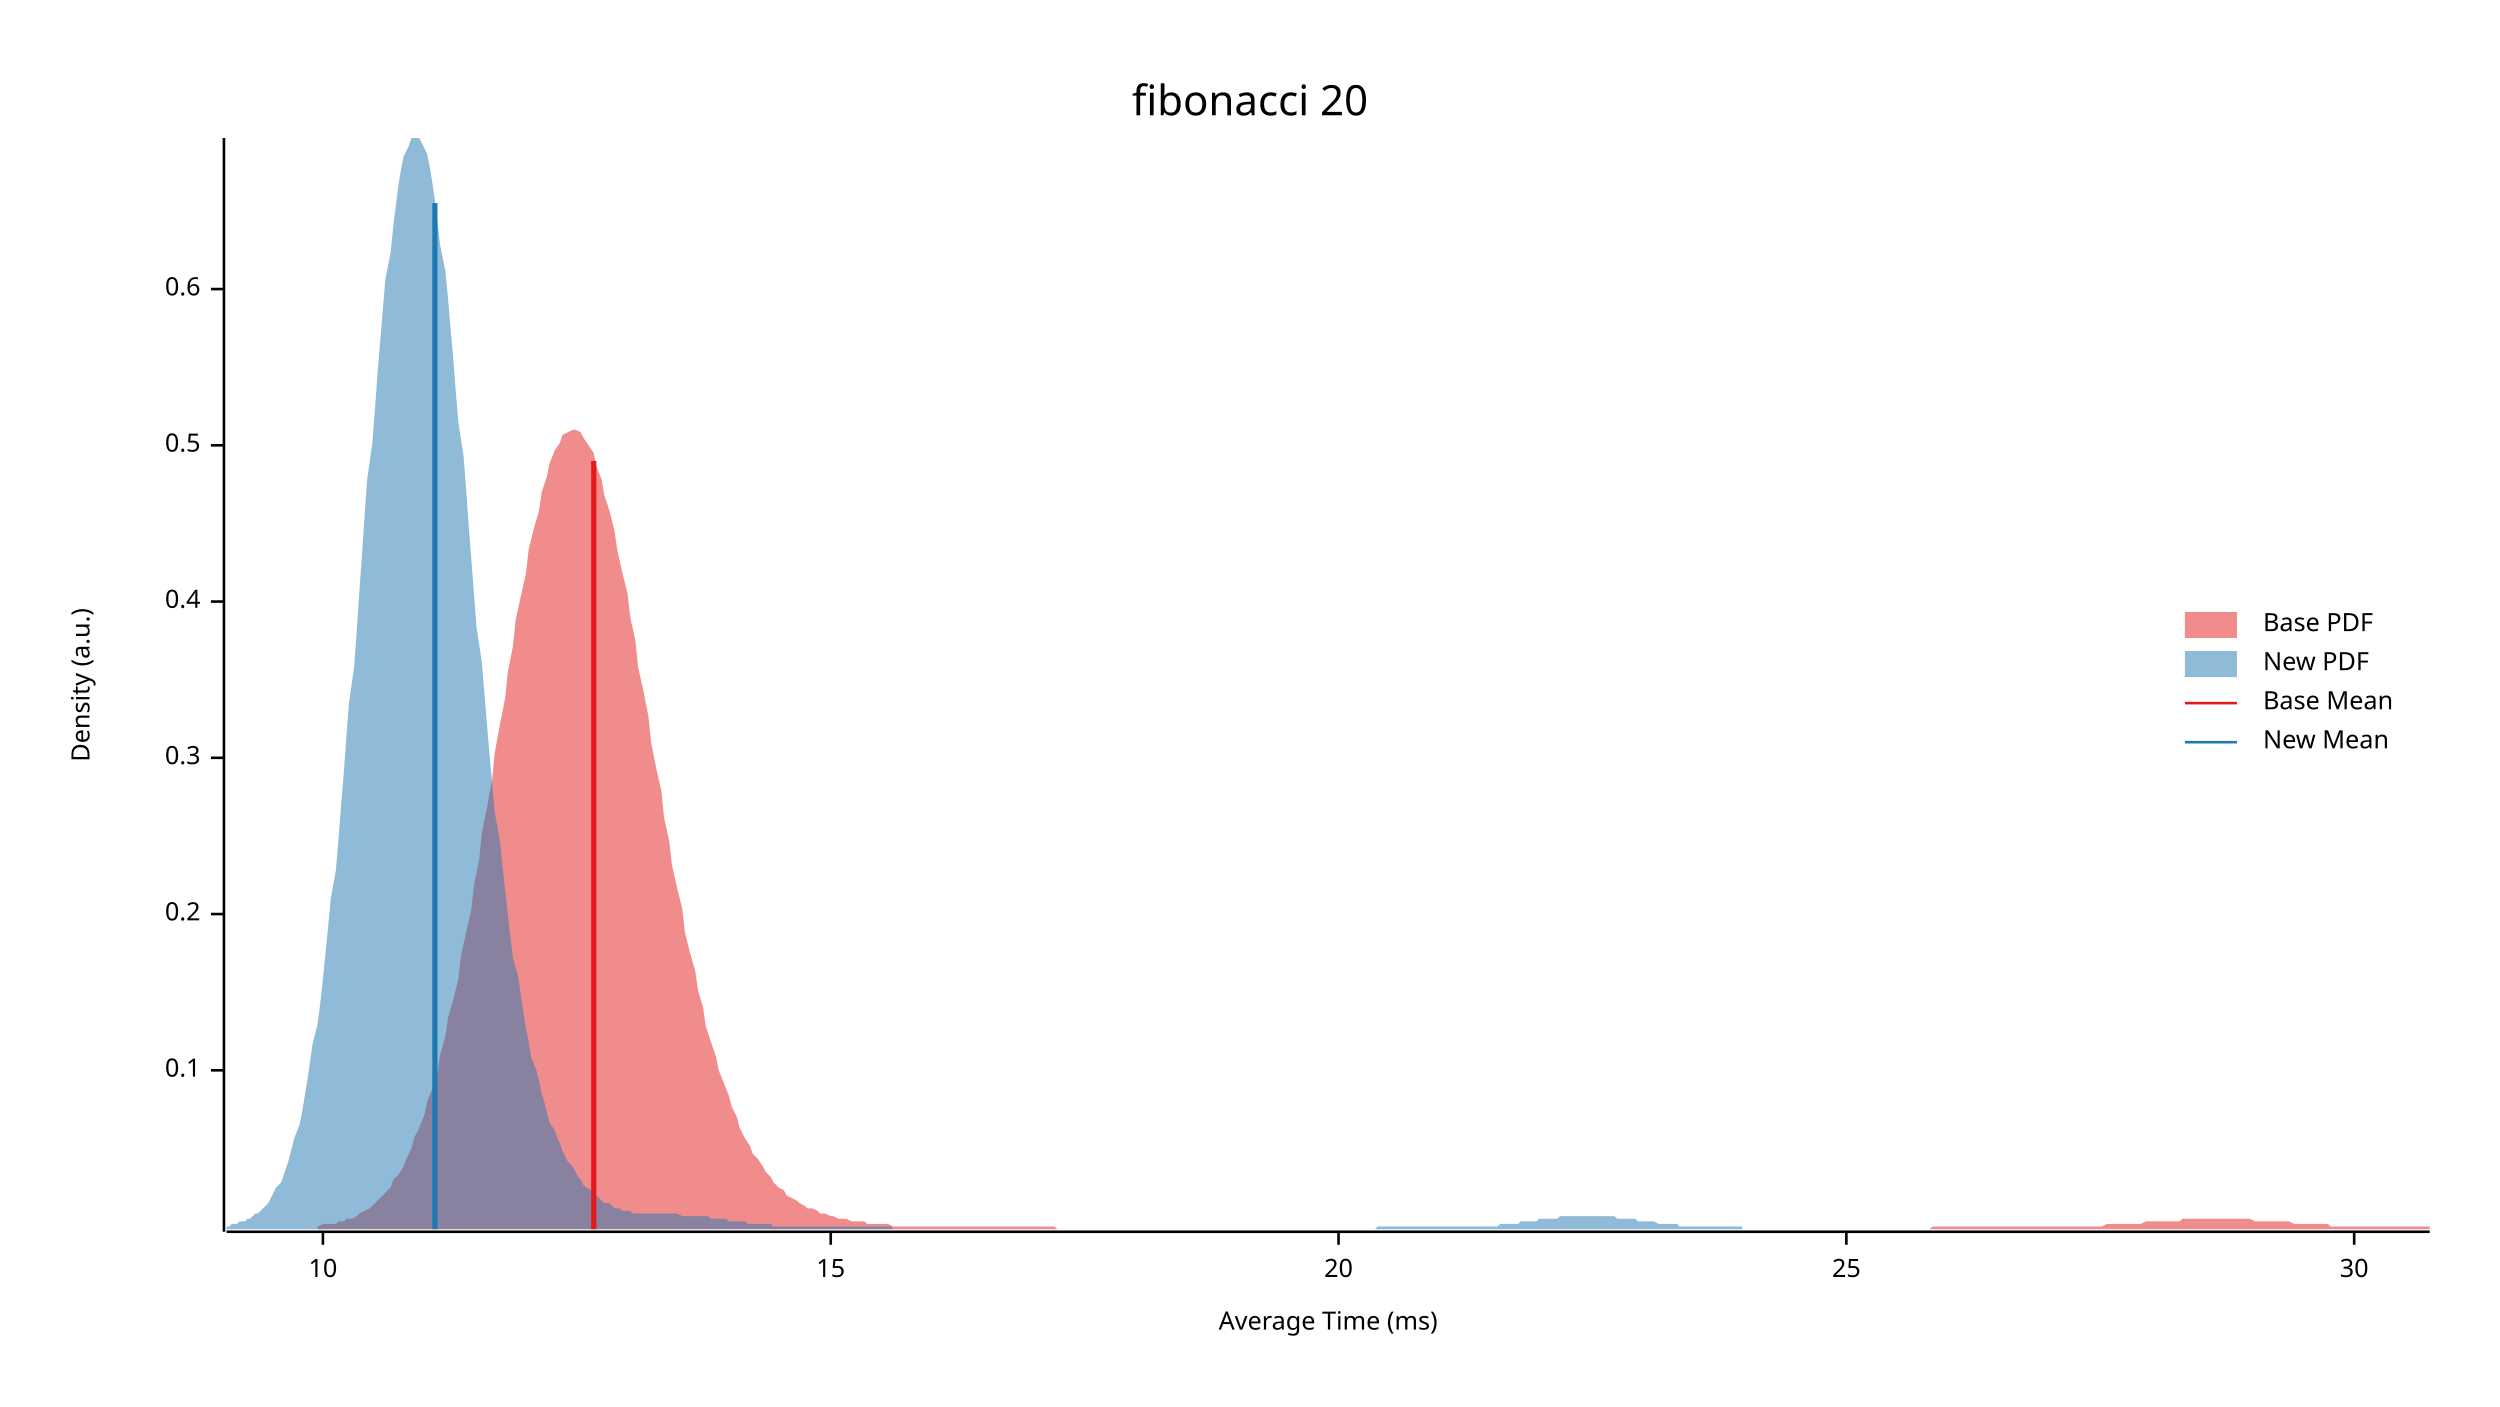
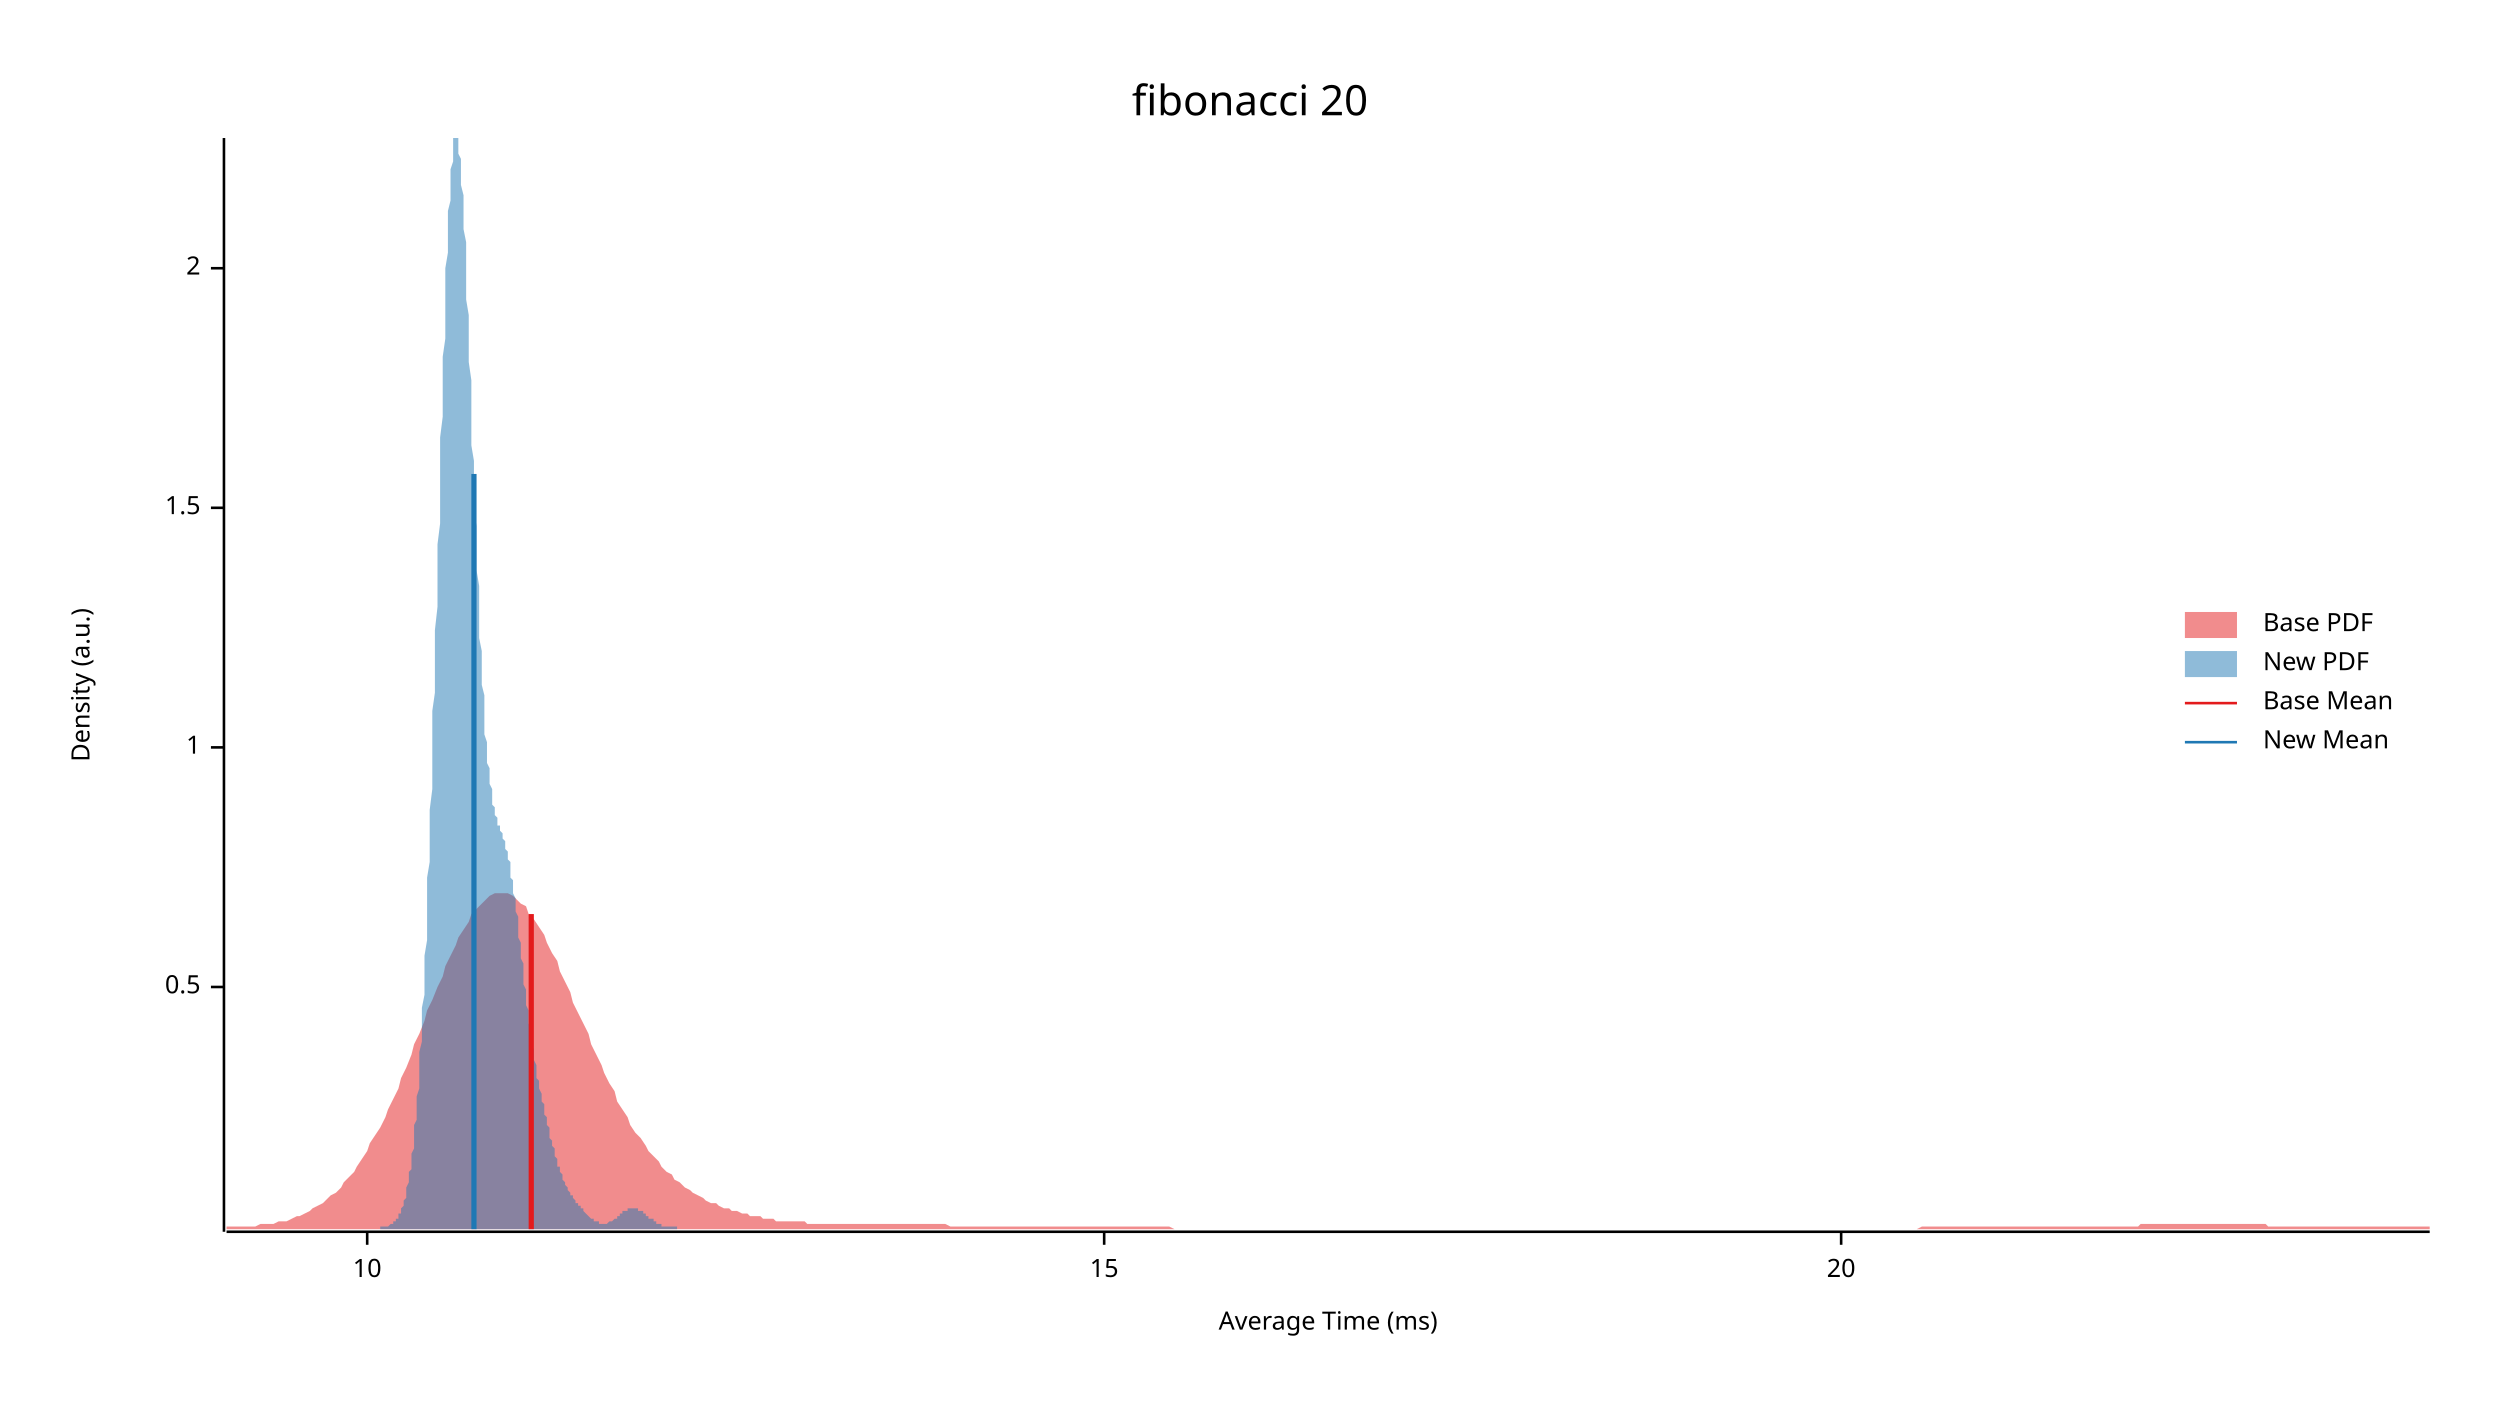
<svg xmlns="http://www.w3.org/2000/svg" width="960" height="540">
  <text x="480" y="32" dy="0.76em" text-anchor="middle" font-family="sans-serif" font-size="16.129" opacity="1" fill="#000000">
fibonacci 20
</text>
  <text x="27" y="263" dy="0.76em" text-anchor="middle" font-family="sans-serif" font-size="9.677" opacity="1" fill="#000000" transform="rotate(270, 27, 263)">
Density (a.u.)
</text>
  <text x="510" y="513" dy="-0.5ex" text-anchor="middle" font-family="sans-serif" font-size="9.677" opacity="1" fill="#000000">
Average Time (ms)
</text>
  <polyline fill="none" opacity="1" stroke="#000000" stroke-width="1" points="86,53 86,473 " />
-   <text x="77" y="411" dy="0.5ex" text-anchor="end" font-family="sans-serif" font-size="9.677" opacity="1" fill="#000000">
- 0.1
- </text>
-   <polyline fill="none" opacity="1" stroke="#000000" stroke-width="1" points="81,411 86,411 " />
-   <text x="77" y="351" dy="0.5ex" text-anchor="end" font-family="sans-serif" font-size="9.677" opacity="1" fill="#000000">
- 0.2
- </text>
-   <polyline fill="none" opacity="1" stroke="#000000" stroke-width="1" points="81,351 86,351 " />
-   <text x="77" y="291" dy="0.5ex" text-anchor="end" font-family="sans-serif" font-size="9.677" opacity="1" fill="#000000">
- 0.3
- </text>
-   <polyline fill="none" opacity="1" stroke="#000000" stroke-width="1" points="81,291 86,291 " />
-   <text x="77" y="231" dy="0.5ex" text-anchor="end" font-family="sans-serif" font-size="9.677" opacity="1" fill="#000000">
- 0.4
- </text>
-   <polyline fill="none" opacity="1" stroke="#000000" stroke-width="1" points="81,231 86,231 " />
-   <text x="77" y="171" dy="0.5ex" text-anchor="end" font-family="sans-serif" font-size="9.677" opacity="1" fill="#000000">
+   <text x="77" y="379" dy="0.5ex" text-anchor="end" font-family="sans-serif" font-size="9.677" opacity="1" fill="#000000">
0.5
</text>
-   <polyline fill="none" opacity="1" stroke="#000000" stroke-width="1" points="81,171 86,171 " />
-   <text x="77" y="111" dy="0.5ex" text-anchor="end" font-family="sans-serif" font-size="9.677" opacity="1" fill="#000000">
- 0.6
+   <polyline fill="none" opacity="1" stroke="#000000" stroke-width="1" points="81,379 86,379 " />
+   <text x="77" y="287" dy="0.5ex" text-anchor="end" font-family="sans-serif" font-size="9.677" opacity="1" fill="#000000">
+ 1
</text>
-   <polyline fill="none" opacity="1" stroke="#000000" stroke-width="1" points="81,111 86,111 " />
+   <polyline fill="none" opacity="1" stroke="#000000" stroke-width="1" points="81,287 86,287 " />
+   <text x="77" y="195" dy="0.5ex" text-anchor="end" font-family="sans-serif" font-size="9.677" opacity="1" fill="#000000">
+ 1.5
+ </text>
+   <polyline fill="none" opacity="1" stroke="#000000" stroke-width="1" points="81,195 86,195 " />
+   <text x="77" y="103" dy="0.5ex" text-anchor="end" font-family="sans-serif" font-size="9.677" opacity="1" fill="#000000">
+ 2
+ </text>
+   <polyline fill="none" opacity="1" stroke="#000000" stroke-width="1" points="81,103 86,103 " />
  <polyline fill="none" opacity="1" stroke="#000000" stroke-width="1" points="87,473 933,473 " />
-   <text x="124" y="483" dy="0.76em" text-anchor="middle" font-family="sans-serif" font-size="9.677" opacity="1" fill="#000000">
+   <text x="141" y="483" dy="0.76em" text-anchor="middle" font-family="sans-serif" font-size="9.677" opacity="1" fill="#000000">
10
</text>
-   <polyline fill="none" opacity="1" stroke="#000000" stroke-width="1" points="124,473 124,478 " />
-   <text x="319" y="483" dy="0.76em" text-anchor="middle" font-family="sans-serif" font-size="9.677" opacity="1" fill="#000000">
+   <polyline fill="none" opacity="1" stroke="#000000" stroke-width="1" points="141,473 141,478 " />
+   <text x="424" y="483" dy="0.76em" text-anchor="middle" font-family="sans-serif" font-size="9.677" opacity="1" fill="#000000">
15
</text>
-   <polyline fill="none" opacity="1" stroke="#000000" stroke-width="1" points="319,473 319,478 " />
-   <text x="514" y="483" dy="0.76em" text-anchor="middle" font-family="sans-serif" font-size="9.677" opacity="1" fill="#000000">
+   <polyline fill="none" opacity="1" stroke="#000000" stroke-width="1" points="424,473 424,478 " />
+   <text x="707" y="483" dy="0.76em" text-anchor="middle" font-family="sans-serif" font-size="9.677" opacity="1" fill="#000000">
20
</text>
-   <polyline fill="none" opacity="1" stroke="#000000" stroke-width="1" points="514,473 514,478 " />
-   <text x="709" y="483" dy="0.76em" text-anchor="middle" font-family="sans-serif" font-size="9.677" opacity="1" fill="#000000">
- 25
- </text>
-   <polyline fill="none" opacity="1" stroke="#000000" stroke-width="1" points="709,473 709,478 " />
-   <text x="904" y="483" dy="0.76em" text-anchor="middle" font-family="sans-serif" font-size="9.677" opacity="1" fill="#000000">
- 30
- </text>
-   <polyline fill="none" opacity="1" stroke="#000000" stroke-width="1" points="904,473 904,478 " />
-   <polygon opacity="0.5" fill="#E31A1C" points="122,471 124,470 125,470 127,470 129,470 130,469 132,469 133,468 135,468 137,467 138,466 140,465 142,464 143,463 145,461 146,460 148,458 150,456 151,453 153,451 155,448 156,445 158,441 159,437 161,433 163,428 164,423 166,418 168,412 169,405 171,398 172,391 174,384 176,376 177,367 179,358 181,349 182,340 184,330 185,320 187,310 189,299 190,289 192,278 194,268 195,258 197,248 198,238 200,229 202,220 203,211 205,203 207,196 208,189 210,183 211,178 213,173 215,170 216,167 218,166 220,165 221,165 223,166 224,168 226,171 228,174 229,179 231,184 232,190 234,196 236,204 237,211 239,220 241,228 242,237 244,246 245,256 247,265 249,275 250,285 252,295 254,304 255,314 257,323 258,332 260,341 262,349 263,358 265,366 267,373 268,380 270,387 271,394 273,400 275,406 276,411 278,416 280,421 281,425 283,429 284,433 286,437 288,440 289,443 291,445 293,448 294,450 296,452 297,454 299,456 301,457 302,459 304,460 306,461 307,462 309,463 310,464 312,464 314,465 315,466 317,466 319,467 320,467 322,468 323,468 325,468 327,469 328,469 330,469 332,469 333,470 335,470 336,470 338,470 340,470 341,470 343,471 345,471 346,471 348,471 349,471 351,471 353,471 354,471 356,471 358,471 359,471 361,471 362,471 364,471 366,471 367,471 369,471 371,471 372,471 374,471 375,471 377,471 379,471 380,471 382,471 384,471 385,471 387,471 388,471 390,471 392,471 393,471 395,471 397,471 398,471 400,471 401,471 403,471 405,471 406,472 408,472 410,472 411,472 413,472 414,472 416,472 418,472 419,472 421,472 423,472 424,472 426,472 427,472 429,472 431,472 432,472 434,472 436,472 437,472 439,472 440,472 442,472 444,472 445,472 447,472 449,472 450,472 452,472 453,472 455,472 457,472 458,472 460,472 461,472 463,472 465,472 466,472 468,472 470,472 471,472 473,472 474,472 476,472 478,472 479,472 481,472 483,472 484,472 486,472 487,472 489,472 491,472 492,472 494,472 496,472 497,472 499,472 500,472 502,472 504,472 505,472 507,472 509,472 510,472 512,472 513,472 515,472 517,472 518,472 520,472 522,472 523,472 525,472 526,472 528,472 530,472 531,472 533,472 535,472 536,472 538,472 539,472 541,472 543,472 544,472 546,472 548,472 549,472 551,472 552,472 554,472 556,472 557,472 559,472 561,472 562,472 564,472 565,472 567,472 569,472 570,472 572,472 574,472 575,472 577,472 578,472 580,472 582,472 583,472 585,472 587,472 588,472 590,472 591,472 593,472 595,472 596,472 598,472 600,472 601,472 603,472 604,472 606,472 608,472 609,472 611,472 613,472 614,472 616,472 617,472 619,472 621,472 622,472 624,472 626,472 627,472 629,472 630,472 632,472 634,472 635,472 637,472 639,472 640,472 642,472 643,472 645,472 647,472 648,472 650,472 652,472 653,472 655,472 656,472 658,472 660,472 661,472 663,472 665,472 666,472 668,472 669,472 671,472 673,472 674,472 676,472 678,472 679,472 681,472 682,472 684,472 686,472 687,472 689,472 691,472 692,472 694,472 695,472 697,472 699,472 700,472 702,472 703,472 705,472 707,472 708,472 710,472 712,472 713,472 715,472 716,472 718,472 720,472 721,472 723,472 725,472 726,472 728,472 729,472 731,472 733,472 734,472 736,472 738,472 739,472 741,472 742,471 744,471 746,471 747,471 749,471 751,471 752,471 754,471 755,471 757,471 759,471 760,471 762,471 764,471 765,471 767,471 768,471 770,471 772,471 773,471 775,471 777,471 778,471 780,471 781,471 783,471 785,471 786,471 788,471 790,471 791,471 793,471 794,471 796,471 798,471 799,471 801,471 803,471 804,471 806,471 807,471 809,470 811,470 812,470 814,470 816,470 817,470 819,470 820,470 822,470 824,469 825,469 827,469 829,469 830,469 832,469 833,469 835,469 837,469 838,468 840,468 842,468 843,468 845,468 846,468 848,468 850,468 851,468 853,468 855,468 856,468 858,468 859,468 861,468 863,468 864,468 866,469 868,469 869,469 871,469 872,469 874,469 876,469 877,469 879,469 881,470 882,470 884,470 885,470 887,470 889,470 890,470 892,470 894,470 895,471 897,471 898,471 900,471 902,471 903,471 905,471 907,471 908,471 910,471 911,471 913,471 915,471 916,471 918,471 920,471 921,471 923,471 924,471 926,471 928,471 929,471 931,471 933,471 933,472 122,472 " />
-   <polygon opacity="0.5" fill="#1F78B4" points="87,471 88,471 89,470 90,470 91,470 92,469 94,469 95,468 96,468 97,467 98,466 99,466 101,464 102,463 103,462 104,460 105,458 106,456 108,454 109,451 110,448 111,445 112,441 113,437 115,432 116,427 117,421 118,415 119,408 120,401 122,393 123,385 124,376 125,366 126,356 127,345 129,334 130,322 131,309 132,297 133,283 134,270 136,256 137,242 138,227 139,213 140,198 141,184 143,170 144,157 145,143 146,131 147,119 148,107 150,97 151,87 152,79 153,71 154,65 155,60 157,56 158,53 159,53 160,53 161,53 162,55 164,59 165,64 166,70 167,77 168,85 169,94 171,104 172,114 173,126 174,137 175,150 176,162 178,175 179,188 180,202 181,215 182,228 183,241 185,254 186,266 187,278 188,290 189,301 190,312 192,323 193,333 194,342 195,351 196,360 197,368 199,375 200,382 201,389 202,395 203,400 204,406 206,411 207,415 208,420 209,423 210,427 211,431 213,434 214,437 215,439 216,442 217,444 218,446 220,448 221,450 222,452 223,453 224,455 225,456 227,457 228,458 229,459 230,460 231,461 232,462 234,462 235,463 236,464 237,464 238,464 239,465 241,465 242,465 243,466 244,466 245,466 246,466 248,466 249,466 250,466 251,466 252,466 253,466 255,466 256,466 257,466 258,466 259,466 260,466 262,467 263,467 264,467 265,467 266,467 268,467 269,467 270,467 271,467 272,467 273,468 275,468 276,468 277,468 278,468 279,468 280,469 282,469 283,469 284,469 285,469 286,469 287,470 289,470 290,470 291,470 292,470 293,470 294,470 296,470 297,471 298,471 299,471 300,471 301,471 303,471 304,471 305,471 306,471 307,471 308,471 310,471 311,471 312,471 313,471 314,471 315,471 317,471 318,471 319,471 320,471 321,471 322,471 324,471 325,471 326,471 327,471 328,471 329,471 331,471 332,471 333,471 334,471 335,471 336,471 338,471 339,471 340,471 341,471 342,471 343,472 345,472 346,472 347,472 348,472 349,472 350,472 352,472 353,472 354,472 355,472 356,472 357,472 359,472 360,472 361,472 362,472 363,472 364,472 366,472 367,472 368,472 369,472 370,472 371,472 373,472 374,472 375,472 376,472 377,472 378,472 380,472 381,472 382,472 383,472 384,472 385,472 387,472 388,472 389,472 390,472 391,472 392,472 394,472 395,472 396,472 397,472 398,472 399,472 401,472 402,472 403,472 404,472 405,472 406,472 408,472 409,472 410,472 411,472 412,472 413,472 415,472 416,472 417,472 418,472 419,472 420,472 422,472 423,472 424,472 425,472 426,472 427,472 429,472 430,472 431,472 432,472 433,472 434,472 436,472 437,472 438,472 439,472 440,472 441,472 443,472 444,472 445,472 446,472 447,472 448,472 450,472 451,472 452,472 453,472 454,472 456,472 457,472 458,472 459,472 460,472 461,472 463,472 464,472 465,472 466,472 467,472 468,472 470,472 471,472 472,472 473,472 474,472 475,472 477,472 478,472 479,472 480,472 481,472 482,472 484,472 485,472 486,472 487,472 488,472 489,472 491,472 492,472 493,472 494,472 495,472 496,472 498,472 499,472 500,472 501,472 502,472 503,472 505,472 506,472 507,472 508,472 509,472 510,472 512,472 513,472 514,472 515,472 516,472 517,472 519,472 520,472 521,472 522,472 523,472 524,472 526,472 527,472 528,472 529,471 530,471 531,471 533,471 534,471 535,471 536,471 537,471 538,471 540,471 541,471 542,471 543,471 544,471 545,471 547,471 548,471 549,471 550,471 551,471 552,471 554,471 555,471 556,471 557,471 558,471 559,471 561,471 562,471 563,471 564,471 565,471 566,471 568,471 569,471 570,471 571,471 572,471 573,471 575,471 576,470 577,470 578,470 579,470 580,470 582,470 583,470 584,469 585,469 586,469 587,469 589,469 590,469 591,468 592,468 593,468 594,468 596,468 597,468 598,468 599,467 600,467 601,467 603,467 604,467 605,467 606,467 607,467 608,467 610,467 611,467 612,467 613,467 614,467 615,467 617,467 618,467 619,467 620,467 621,468 622,468 624,468 625,468 626,468 627,468 628,468 629,469 631,469 632,469 633,469 634,469 635,469 637,470 638,470 639,470 640,470 641,470 642,470 644,470 645,471 646,471 647,471 648,471 649,471 651,471 652,471 653,471 654,471 655,471 656,471 658,471 659,471 660,471 661,471 662,471 663,471 665,471 666,471 667,471 668,471 669,471 669,472 87,472 " />
-   <polyline fill="none" opacity="1" stroke="#E31A1C" stroke-width="2" points="228,472 228,177 " />
-   <polyline fill="none" opacity="1" stroke="#1F78B4" stroke-width="2" points="167,472 167,78 " />
+   <polyline fill="none" opacity="1" stroke="#000000" stroke-width="1" points="707,473 707,478 " />
+   <polygon opacity="0.5" fill="#E31A1C" points="87,471 88,471 90,471 92,471 93,471 95,471 97,471 98,471 100,470 102,470 103,470 105,470 107,469 109,469 110,469 112,468 114,467 115,467 117,466 119,465 120,464 122,463 124,462 125,461 127,459 129,458 131,456 132,454 134,452 136,450 137,448 139,445 141,442 142,439 144,436 146,433 148,429 149,426 151,422 153,418 154,414 156,410 158,405 159,401 161,397 163,392 164,388 166,384 168,379 170,375 171,371 173,367 175,363 176,360 178,357 180,354 181,351 183,349 185,347 187,345 188,344 190,343 192,343 193,343 195,343 197,344 198,345 200,347 202,348 203,351 205,353 207,356 209,359 210,362 212,366 214,369 215,373 217,377 219,381 220,385 222,389 224,393 226,397 227,401 229,405 231,409 232,412 234,416 236,419 237,423 239,426 241,429 242,432 244,435 246,437 248,440 249,442 251,444 253,446 254,448 256,450 258,451 259,453 261,454 263,456 265,457 266,458 268,459 270,460 271,461 273,462 275,462 276,463 278,464 280,464 281,465 283,465 285,466 287,466 288,467 290,467 292,467 293,468 295,468 297,468 298,469 300,469 302,469 304,469 305,469 307,469 309,469 310,470 312,470 314,470 315,470 317,470 319,470 320,470 322,470 324,470 326,470 327,470 329,470 331,470 332,470 334,470 336,470 337,470 339,470 341,470 343,470 344,470 346,470 348,470 349,470 351,470 353,470 354,470 356,470 358,470 359,470 361,470 363,470 365,471 366,471 368,471 370,471 371,471 373,471 375,471 376,471 378,471 380,471 381,471 383,471 385,471 387,471 388,471 390,471 392,471 393,471 395,471 397,471 398,471 400,471 402,471 404,471 405,471 407,471 409,471 410,471 412,471 414,471 415,471 417,471 419,471 420,471 422,471 424,471 426,471 427,471 429,471 431,471 432,471 434,471 436,471 437,471 439,471 441,471 443,471 444,471 446,471 448,471 449,471 451,472 453,472 454,472 456,472 458,472 459,472 461,472 463,472 465,472 466,472 468,472 470,472 471,472 473,472 475,472 476,472 478,472 480,472 482,472 483,472 485,472 487,472 488,472 490,472 492,472 493,472 495,472 497,472 498,472 500,472 502,472 504,472 505,472 507,472 509,472 510,472 512,472 514,472 515,472 517,472 519,472 521,472 522,472 524,472 526,472 527,472 529,472 531,472 532,472 534,472 536,472 537,472 539,472 541,472 543,472 544,472 546,472 548,472 549,472 551,472 553,472 554,472 556,472 558,472 560,472 561,472 563,472 565,472 566,472 568,472 570,472 571,472 573,472 575,472 576,472 578,472 580,472 582,472 583,472 585,472 587,472 588,472 590,472 592,472 593,472 595,472 597,472 599,472 600,472 602,472 604,472 605,472 607,472 609,472 610,472 612,472 614,472 615,472 617,472 619,472 621,472 622,472 624,472 626,472 627,472 629,472 631,472 632,472 634,472 636,472 638,472 639,472 641,472 643,472 644,472 646,472 648,472 649,472 651,472 653,472 654,472 656,472 658,472 660,472 661,472 663,472 665,472 666,472 668,472 670,472 671,472 673,472 675,472 676,472 678,472 680,472 682,472 683,472 685,472 687,472 688,472 690,472 692,472 693,472 695,472 697,472 699,472 700,472 702,472 704,472 705,472 707,472 709,472 710,472 712,472 714,472 715,472 717,472 719,472 721,472 722,472 724,472 726,472 727,472 729,472 731,472 732,472 734,472 736,472 738,471 739,471 741,471 743,471 744,471 746,471 748,471 749,471 751,471 753,471 754,471 756,471 758,471 760,471 761,471 763,471 765,471 766,471 768,471 770,471 771,471 773,471 775,471 777,471 778,471 780,471 782,471 783,471 785,471 787,471 788,471 790,471 792,471 793,471 795,471 797,471 799,471 800,471 802,471 804,471 805,471 807,471 809,471 810,471 812,471 814,471 816,471 817,471 819,471 821,471 822,470 824,470 826,470 827,470 829,470 831,470 832,470 834,470 836,470 838,470 839,470 841,470 843,470 844,470 846,470 848,470 849,470 851,470 853,470 855,470 856,470 858,470 860,470 861,470 863,470 865,470 866,470 868,470 870,470 871,471 873,471 875,471 877,471 878,471 880,471 882,471 883,471 885,471 887,471 888,471 890,471 892,471 894,471 895,471 897,471 899,471 900,471 902,471 904,471 905,471 907,471 909,471 910,471 912,471 914,471 916,471 917,471 919,471 921,471 922,471 924,471 926,471 927,471 929,471 931,471 933,471 933,472 87,472 " />
+   <polygon opacity="0.5" fill="#1F78B4" points="146,471 146,471 147,471 147,471 147,471 147,471 148,471 148,471 148,471 148,471 149,471 149,471 149,471 149,471 149,471 150,470 150,470 150,470 150,470 151,470 151,470 151,470 151,469 151,469 152,469 152,469 152,468 152,468 153,468 153,467 153,467 153,466 154,466 154,465 154,465 154,464 154,464 155,463 155,462 155,461 155,461 156,460 156,459 156,458 156,457 156,456 157,454 157,453 157,452 157,450 158,449 158,447 158,445 158,443 159,441 159,439 159,437 159,435 159,432 160,430 160,427 160,424 160,421 161,418 161,415 161,411 161,408 161,404 162,400 162,396 162,391 162,387 163,382 163,377 163,372 163,367 164,361 164,356 164,350 164,344 164,337 165,331 165,324 165,318 165,311 166,303 166,296 166,289 166,281 166,273 167,266 167,258 167,250 167,242 168,233 168,225 168,217 168,209 169,201 169,192 169,184 169,176 169,168 170,160 170,152 170,145 170,137 171,130 171,123 171,116 171,110 171,103 172,97 172,92 172,86 172,81 173,77 173,72 173,69 173,65 174,62 174,59 174,57 174,55 174,53 175,53 175,53 175,53 175,53 176,53 176,53 176,55 176,57 176,59 177,61 177,64 177,67 177,71 178,75 178,79 178,84 178,88 179,93 179,99 179,104 179,110 179,115 180,121 180,127 180,133 180,139 181,146 181,152 181,158 181,165 181,171 182,177 182,183 182,190 182,196 183,202 183,208 183,214 183,219 184,225 184,230 184,235 184,240 184,245 185,250 185,255 185,259 185,263 186,267 186,271 186,275 186,278 186,282 187,285 187,287 187,290 187,293 188,295 188,297 188,299 188,301 189,303 189,305 189,306 189,308 189,309 190,310 190,311 190,312 190,313 191,314 191,315 191,315 191,316 191,317 192,317 192,318 192,319 192,319 193,320 193,321 193,321 193,322 194,323 194,323 194,324 194,325 194,326 195,327 195,328 195,329 195,330 196,331 196,333 196,334 196,335 196,337 197,338 197,340 197,342 197,343 198,345 198,347 198,349 198,350 199,352 199,354 199,356 199,358 199,360 200,362 200,364 200,366 200,368 201,370 201,372 201,374 201,376 201,378 202,380 202,382 202,384 202,386 203,388 203,390 203,391 203,393 204,395 204,397 204,398 204,400 204,401 205,403 205,404 205,406 205,407 206,409 206,410 206,411 206,412 206,414 207,415 207,416 207,417 207,418 208,420 208,421 208,422 208,423 209,424 209,425 209,426 209,427 209,428 210,429 210,430 210,431 210,432 211,433 211,434 211,435 211,436 211,437 212,438 212,439 212,440 212,440 213,441 213,442 213,443 213,444 214,445 214,445 214,446 214,447 214,448 215,448 215,449 215,450 215,450 216,451 216,452 216,452 216,453 216,453 217,454 217,454 217,455 217,455 218,456 218,456 218,457 218,457 219,458 219,458 219,458 219,459 219,459 220,459 220,460 220,460 220,460 221,461 221,461 221,461 221,462 221,462 222,462 222,462 222,463 222,463 223,463 223,464 223,464 223,464 224,464 224,465 224,465 224,465 224,465 225,466 225,466 225,466 225,466 226,467 226,467 226,467 226,467 226,467 227,468 227,468 227,468 227,468 228,468 228,468 228,469 228,469 229,469 229,469 229,469 229,469 229,469 230,469 230,470 230,470 230,470 231,470 231,470 231,470 231,470 231,470 232,470 232,470 232,470 232,470 233,470 233,470 233,470 233,470 234,469 234,469 234,469 234,469 234,469 235,469 235,469 235,469 235,469 236,468 236,468 236,468 236,468 236,468 237,468 237,467 237,467 237,467 238,467 238,467 238,467 238,466 239,466 239,466 239,466 239,466 239,465 240,465 240,465 240,465 240,465 241,465 241,465 241,464 241,464 241,464 242,464 242,464 242,464 242,464 243,464 243,464 243,464 243,464 244,464 244,464 244,464 244,464 244,464 245,464 245,464 245,464 245,465 246,465 246,465 246,465 246,465 246,465 247,465 247,466 247,466 247,466 248,466 248,466 248,466 248,467 249,467 249,467 249,467 249,467 249,468 250,468 250,468 250,468 250,468 251,468 251,469 251,469 251,469 251,469 252,469 252,469 252,470 252,470 253,470 253,470 253,470 253,470 254,470 254,470 254,470 254,470 254,471 255,471 255,471 255,471 255,471 256,471 256,471 256,471 256,471 256,471 257,471 257,471 257,471 257,471 258,471 258,471 258,471 258,471 259,471 259,471 259,471 259,471 259,471 260,471 260,472 146,472 " />
+   <polyline fill="none" opacity="1" stroke="#E31A1C" stroke-width="2" points="204,472 204,351 " />
+   <polyline fill="none" opacity="1" stroke="#1F78B4" stroke-width="2" points="182,472 182,182 " />
  <text x="869" y="235" dy="0.76em" text-anchor="start" font-family="sans-serif" font-size="9.677" opacity="1" fill="#000000">
Base PDF
</text>
  <text x="869" y="250" dy="0.76em" text-anchor="start" font-family="sans-serif" font-size="9.677" opacity="1" fill="#000000">
New PDF
</text>
  <text x="869" y="265" dy="0.76em" text-anchor="start" font-family="sans-serif" font-size="9.677" opacity="1" fill="#000000">
Base Mean
</text>
  <text x="869" y="280" dy="0.76em" text-anchor="start" font-family="sans-serif" font-size="9.677" opacity="1" fill="#000000">
New Mean
</text>
  <rect x="839" y="235" width="20" height="10" opacity="0.5" fill="#E31A1C" stroke="none" />
  <rect x="839" y="250" width="20" height="10" opacity="0.5" fill="#1F78B4" stroke="none" />
  <polyline fill="none" opacity="1" stroke="#E31A1C" stroke-width="1" points="839,270 859,270 " />
  <polyline fill="none" opacity="1" stroke="#1F78B4" stroke-width="1" points="839,285 859,285 " />
</svg>
